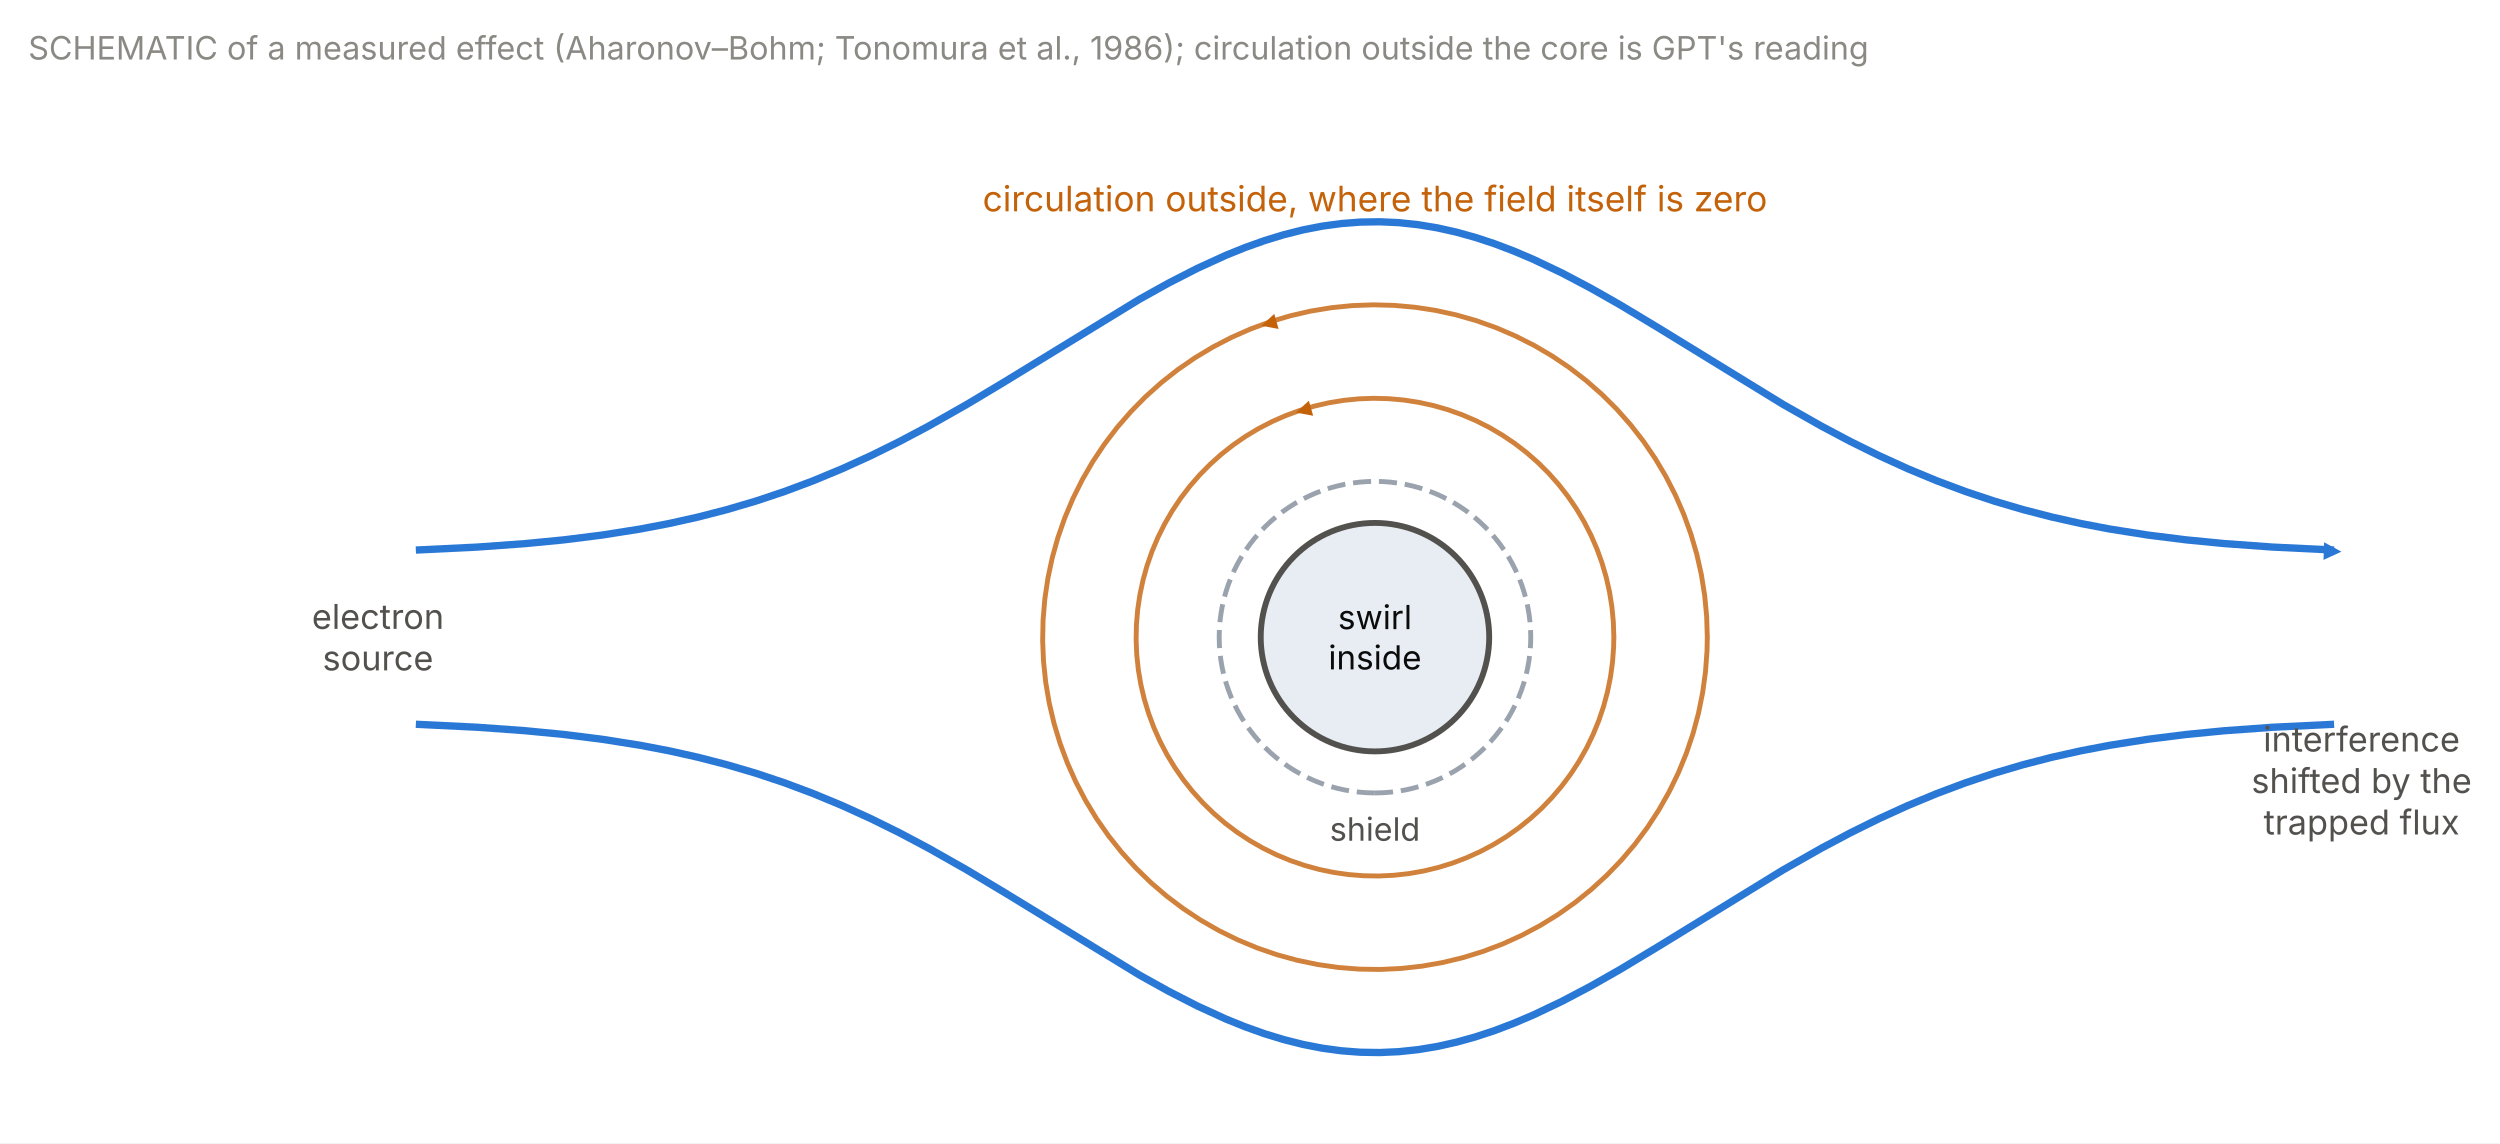
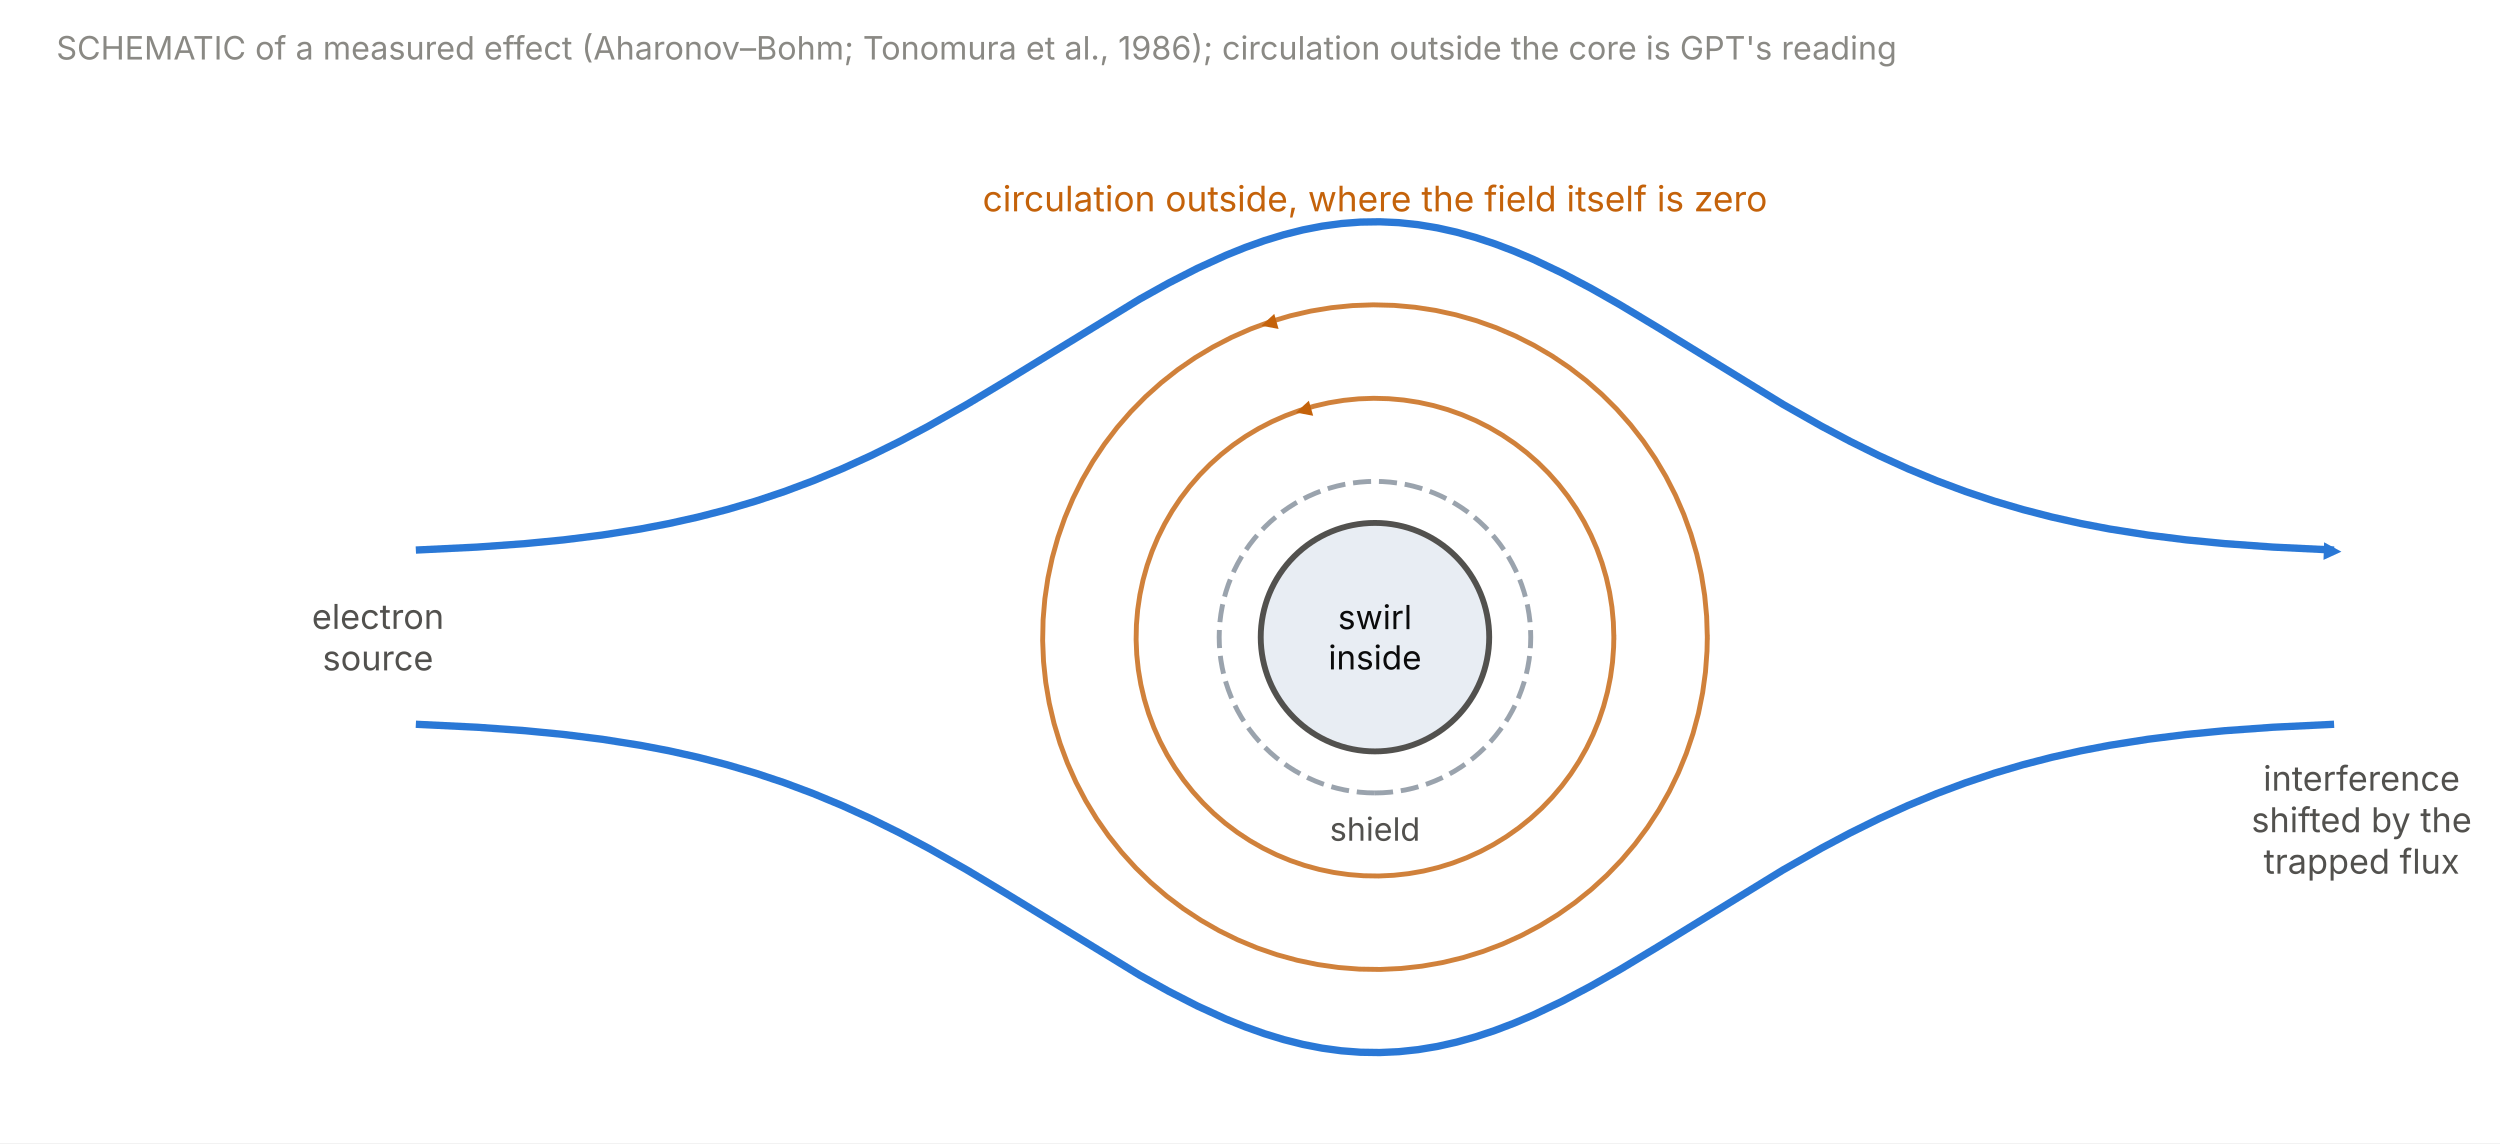
<svg xmlns="http://www.w3.org/2000/svg" width="510.427pt" height="233.388pt" viewBox="0 0 510.427 233.388" version="1.1">
  <defs>
    <style type="text/css">*{stroke-linejoin: round; stroke-linecap: butt}</style>
  </defs>
  <g id="figure_1">
    <g id="patch_1">
      <path d="M 0 233.388  L 510.427 233.388  L 510.427 0  L 0 0  z " style="fill: #ffffff" />
    </g>
    <g id="axes_1">
      <g id="patch_2">
        <path d="M 280.728 153.414  C 286.914 153.414 292.847 150.957 297.221 146.583  C 301.595 142.209 304.052 136.275 304.052 130.09  C 304.052 123.904 301.595 117.971 297.221 113.597  C 292.847 109.223 286.914 106.765 280.728 106.765  C 274.542 106.765 268.609 109.223 264.235 113.597  C 259.861 117.971 257.404 123.904 257.404 130.09  C 257.404 136.275 259.861 142.209 264.235 146.583  C 268.609 150.957 274.542 153.414 280.728 153.414  z " clip-path="url(#p7b4dfa2f3d)" style="fill: #e8edf3; stroke: #52514e; stroke-width: 1.2; stroke-linejoin: miter" />
      </g>
      <g id="patch_3">
        <path d="M 280.728 161.896  C 289.163 161.896 297.254 158.544 303.218 152.58  C 309.183 146.616 312.534 138.525 312.534 130.09  C 312.534 121.655 309.183 113.564 303.218 107.6  C 297.254 101.635 289.163 98.284 280.728 98.284  C 272.293 98.284 264.202 101.635 258.238 107.6  C 252.273 113.564 248.922 121.655 248.922 130.09  C 248.922 138.525 252.273 146.616 258.238 152.58  C 264.202 158.544 272.293 161.896 280.728 161.896  L 280.728 161.896  z " clip-path="url(#p7b4dfa2f3d)" style="fill: none; stroke-dasharray: 3.7,1.6; stroke-dashoffset: 0; stroke: #9aa3ad; stroke-linejoin: miter" />
      </g>
      <g id="patch_4">
        <path d="M 270.111 82.653  Q 267.353 83.444 264.595 84.234  " clip-path="url(#p7b4dfa2f3d)" style="fill: none" />
        <path d="M 268.112 84.891  L 264.595 84.234  L 267.231 81.815  z " clip-path="url(#p7b4dfa2f3d)" style="fill: #c4620a" />
      </g>
      <g id="patch_5">
        <path d="M 266.71 63.875  Q 262.121 65.191 257.532 66.506  " clip-path="url(#p7b4dfa2f3d)" style="fill: none" />
        <path d="M 261.049 67.163  L 257.532 66.506  L 260.167 64.086  z " clip-path="url(#p7b4dfa2f3d)" style="fill: #c4620a" />
      </g>
      <g id="patch_6">
        <path d="M 469.32 112.345  Q 473.684 112.49 478.048 112.636  " clip-path="url(#p7b4dfa2f3d)" style="fill: none" />
        <path d="M 474.51 110.717  L 478.048 112.636  L 474.39 114.315  z " clip-path="url(#p7b4dfa2f3d)" style="fill: #2a78d6" />
      </g>
      <g id="line2d_1">
        <path d="M 329.497 130.09  L 329.4 127.017  L 329.11 123.957  L 328.628 120.921  L 327.955 117.922  L 327.094 114.971  L 326.05 112.079  L 324.825 109.26  L 323.425 106.523  L 321.856 103.88  L 320.123 101.341  L 318.233 98.916  L 316.195 96.615  L 314.016 94.447  L 311.704 92.421  L 309.269 90.544  L 306.721 88.825  L 304.07 87.269  L 301.326 85.884  L 298.5 84.674  L 295.603 83.645  L 292.648 82.8  L 289.645 82.143  L 286.606 81.676  L 283.545 81.402  L 280.472 81.321  L 277.4 81.434  L 274.341 81.741  L 271.308 82.239  L 268.312 82.928  L 265.365 83.803  L 262.48 84.863  L 259.667 86.103  L 256.937 87.517  L 254.303 89.1  L 251.773 90.847  L 249.358 92.749  L 247.068 94.799  L 244.911 96.99  L 242.897 99.312  L 241.033 101.757  L 239.327 104.314  L 237.786 106.973  L 236.414 109.724  L 235.219 112.557  L 234.205 115.459  L 233.376 118.419  L 232.735 121.425  L 232.284 124.466  L 232.026 127.529  L 231.961 130.602  L 232.091 133.673  L 232.413 136.73  L 232.927 139.761  L 233.632 142.753  L 234.523 145.695  L 235.598 148.575  L 236.852 151.382  L 238.281 154.104  L 239.878 156.73  L 241.637 159.251  L 243.552 161.656  L 245.615 163.935  L 247.817 166.08  L 250.15 168.082  L 252.604 169.933  L 255.17 171.625  L 257.837 173.153  L 260.596 174.51  L 263.434 175.69  L 266.341 176.689  L 269.306 177.502  L 272.315 178.128  L 275.359 178.562  L 278.423 178.804  L 281.497 178.853  L 284.567 178.708  L 287.622 178.369  L 290.65 177.839  L 293.639 177.119  L 296.576 176.212  L 299.45 175.122  L 302.25 173.853  L 304.965 172.41  L 307.583 170.799  L 310.094 169.027  L 312.489 167.099  L 314.757 165.025  L 316.89 162.811  L 318.88 160.468  L 320.718 158.004  L 322.397 155.429  L 323.911 152.754  L 325.253 149.988  L 326.418 147.144  L 327.402 144.231  L 328.2 141.263  L 328.81 138.25  L 329.228 135.205  L 329.454 132.139  L 329.497 130.09  L 329.497 130.09  " clip-path="url(#p7b4dfa2f3d)" style="fill: none; stroke: #c4620a; stroke-opacity: 0.8; stroke-linecap: square" />
      </g>
      <g id="line2d_2">
        <path d="M 348.581 130.09  L 348.446 125.815  L 348.042 121.557  L 347.371 117.333  L 346.435 113.16  L 345.238 109.054  L 343.784 105.032  L 342.08 101.109  L 340.133 97.302  L 337.949 93.624  L 335.538 90.092  L 332.909 86.718  L 330.073 83.517  L 327.041 80.5  L 323.825 77.681  L 320.438 75.07  L 316.893 72.678  L 313.204 70.513  L 309.386 68.586  L 305.454 66.903  L 301.424 65.47  L 297.312 64.295  L 293.134 63.381  L 288.907 62.732  L 284.647 62.35  L 280.372 62.238  L 276.098 62.395  L 271.842 62.821  L 267.622 63.515  L 263.454 64.473  L 259.354 65.691  L 255.339 67.166  L 251.425 68.89  L 247.628 70.858  L 243.962 73.061  L 240.442 75.49  L 237.083 78.137  L 233.896 80.99  L 230.896 84.038  L 228.094 87.269  L 225.501 90.67  L 223.127 94.227  L 220.982 97.927  L 219.074 101.755  L 217.412 105.696  L 216.001 109.733  L 214.847 113.852  L 213.955 118.034  L 213.328 122.265  L 212.969 126.527  L 212.879 130.803  L 213.059 135.076  L 213.507 139.329  L 214.223 143.546  L 215.203 147.709  L 216.443 151.802  L 217.938 155.809  L 219.683 159.713  L 221.671 163.5  L 223.893 167.155  L 226.341 170.662  L 229.005 174.007  L 231.875 177.179  L 234.938 180.163  L 238.184 182.948  L 241.599 185.523  L 245.169 187.878  L 248.88 190.004  L 252.718 191.891  L 256.667 193.533  L 260.712 194.923  L 264.836 196.055  L 269.024 196.925  L 273.257 197.53  L 277.521 197.867  L 281.797 197.934  L 286.069 197.732  L 290.32 197.261  L 294.533 196.523  L 298.691 195.522  L 302.778 194.26  L 306.776 192.743  L 310.672 190.978  L 314.448 188.97  L 318.091 186.729  L 321.585 184.263  L 324.917 181.581  L 328.073 178.695  L 331.041 175.616  L 333.809 172.355  L 336.366 168.927  L 338.703 165.345  L 340.809 161.623  L 342.676 157.775  L 344.297 153.817  L 345.666 149.765  L 346.776 145.635  L 347.624 141.443  L 348.207 137.206  L 348.521 132.941  L 348.581 130.09  L 348.581 130.09  " clip-path="url(#p7b4dfa2f3d)" style="fill: none; stroke: #c4620a; stroke-opacity: 0.8; stroke-linecap: square" />
      </g>
      <g id="line2d_3">
        <path d="M 85.651 112.27  L 97.415 111.698  L 107.217 110.991  L 115.06 110.228  L 122.902 109.247  L 130.744 108.007  L 136.626 106.882  L 142.508 105.569  L 148.389 104.053  L 154.271 102.32  L 160.153 100.356  L 166.035 98.156  L 171.916 95.715  L 177.798 93.037  L 183.68 90.13  L 189.561 87.012  L 197.404 82.566  L 205.246 77.865  L 232.694 61.073  L 238.576 57.802  L 244.457 54.791  L 250.339 52.104  L 254.26 50.521  L 258.181 49.123  L 262.103 47.925  L 266.024 46.938  L 269.945 46.174  L 273.866 45.64  L 277.787 45.341  L 281.708 45.281  L 285.629 45.461  L 289.551 45.878  L 293.472 46.528  L 297.393 47.404  L 301.314 48.498  L 305.235 49.798  L 309.156 51.29  L 313.077 52.96  L 318.959 55.762  L 324.841 58.867  L 330.723 62.21  L 338.565 66.924  L 364.052 82.566  L 371.895 87.012  L 377.776 90.13  L 383.658 93.037  L 389.54 95.715  L 395.421 98.156  L 401.303 100.356  L 407.185 102.32  L 413.067 104.053  L 418.948 105.569  L 424.83 106.882  L 430.712 108.007  L 438.554 109.247  L 446.396 110.228  L 454.239 110.991  L 464.041 111.698  L 475.805 112.27  L 475.805 112.27  " clip-path="url(#p7b4dfa2f3d)" style="fill: none; stroke: #2a78d6; stroke-width: 1.5; stroke-linecap: square" />
      </g>
      <g id="line2d_4">
        <path d="M 85.651 147.91  L 97.415 148.482  L 107.217 149.188  L 115.06 149.952  L 122.902 150.932  L 130.744 152.172  L 136.626 153.298  L 142.508 154.61  L 148.389 156.126  L 154.271 157.86  L 160.153 159.823  L 166.035 162.024  L 171.916 164.464  L 177.798 167.142  L 183.68 170.049  L 189.561 173.168  L 197.404 177.613  L 205.246 182.314  L 232.694 199.107  L 238.576 202.377  L 244.457 205.388  L 250.339 208.076  L 254.26 209.659  L 258.181 211.057  L 262.103 212.255  L 266.024 213.241  L 269.945 214.005  L 273.866 214.54  L 277.787 214.838  L 281.708 214.898  L 285.629 214.719  L 289.551 214.302  L 293.472 213.652  L 297.393 212.775  L 301.314 211.681  L 305.235 210.382  L 309.156 208.89  L 313.077 207.219  L 318.959 204.417  L 324.841 201.313  L 330.723 197.97  L 338.565 193.256  L 364.052 177.613  L 371.895 173.168  L 377.776 170.049  L 383.658 167.142  L 389.54 164.464  L 395.421 162.024  L 401.303 159.823  L 407.185 157.86  L 413.067 156.126  L 418.948 154.61  L 424.83 153.298  L 430.712 152.172  L 438.554 150.932  L 446.396 149.952  L 454.239 149.188  L 464.041 148.482  L 475.805 147.91  L 475.805 147.91  " clip-path="url(#p7b4dfa2f3d)" style="fill: none; stroke: #2a78d6; stroke-width: 1.5; stroke-linecap: square" />
      </g>
      <g id="text_1">
        <text style="font-size: 6.8px; font-family: 'Inter'; fill: #0b0b0b" transform="translate(273.171 128.4495)">swirl</text>
        <text style="font-size: 6.8px; font-family: 'Inter'; fill: #0b0b0b" transform="translate(271.2138 136.6772)">inside</text>
      </g>
      <g id="text_2">
        <text style="font-size: 7.2px; font-family: 'Inter'; text-anchor: middle; fill: #c4620a" x="280.728" y="43.153" transform="rotate(-0 280.728 43.15335)">circulation outside, where the field itself is zero</text>
      </g>
      <g id="text_3">
        <text style="font-size: 6.6px; font-family: 'Inter'; text-anchor: middle; fill: #52514e" x="280.728" y="171.65" transform="rotate(-0 280.728 171.6496)">shield</text>
      </g>
      <g id="text_4">
        <text style="font-size: 7px; font-family: 'Inter'; fill: #52514e" transform="translate(63.67054 128.4013)">electron</text>
        <text style="font-size: 7px; font-family: 'Inter'; fill: #52514e" transform="translate(65.85476 136.871)">source</text>
      </g>
      <g id="text_5">
-         <text style="font-size: 7px; font-family: 'Inter'; fill: #52514e" transform="translate(462.0858 153.4379)">interference</text>
-         <text style="font-size: 7px; font-family: 'Inter'; fill: #52514e" transform="translate(459.6654 161.9076)">shifted by the</text>
-         <text style="font-size: 7px; font-family: 'Inter'; fill: #52514e" transform="translate(462.1602 170.3774)">trapped flux</text>
+         <text style="font-size: 7px; font-family: 'Inter'; fill: #52514e" transform="translate(462.0858 161.4379)">interference</text>
+         <text style="font-size: 7px; font-family: 'Inter'; fill: #52514e" transform="translate(459.6654 169.9076)">shifted by the</text>
+         <text style="font-size: 7px; font-family: 'Inter'; fill: #52514e" transform="translate(462.1602 178.3774)">trapped flux</text>
      </g>
    </g>
    <g id="text_6">
-       <text style="font-size: 6.6px; font-family: 'Inter'; text-anchor: start; fill: #8a8984" x="5.76" y="12.154" transform="rotate(-0 5.76 12.15375)">SCHEMATIC of a measured effect (Aharonov–Bohm; Tonomura et al., 1986); circulation outside the core is GPT's reading</text>
+       <text style="font-size: 6.6px; font-family: 'Inter'; text-anchor: start; fill: #8a8984" x="11.5" y="12.154" transform="rotate(-0 11.5 12.15375)">SCHEMATIC of a measured effect (Aharonov–Bohm; Tonomura et al., 1986); circulation outside the core is GPT's reading</text>
    </g>
  </g>
  <defs>
    <clipPath id="p7b4dfa2f3d">
      <rect x="68.688" y="32.551" width="424.08" height="195.077" />
    </clipPath>
  </defs>
</svg>
